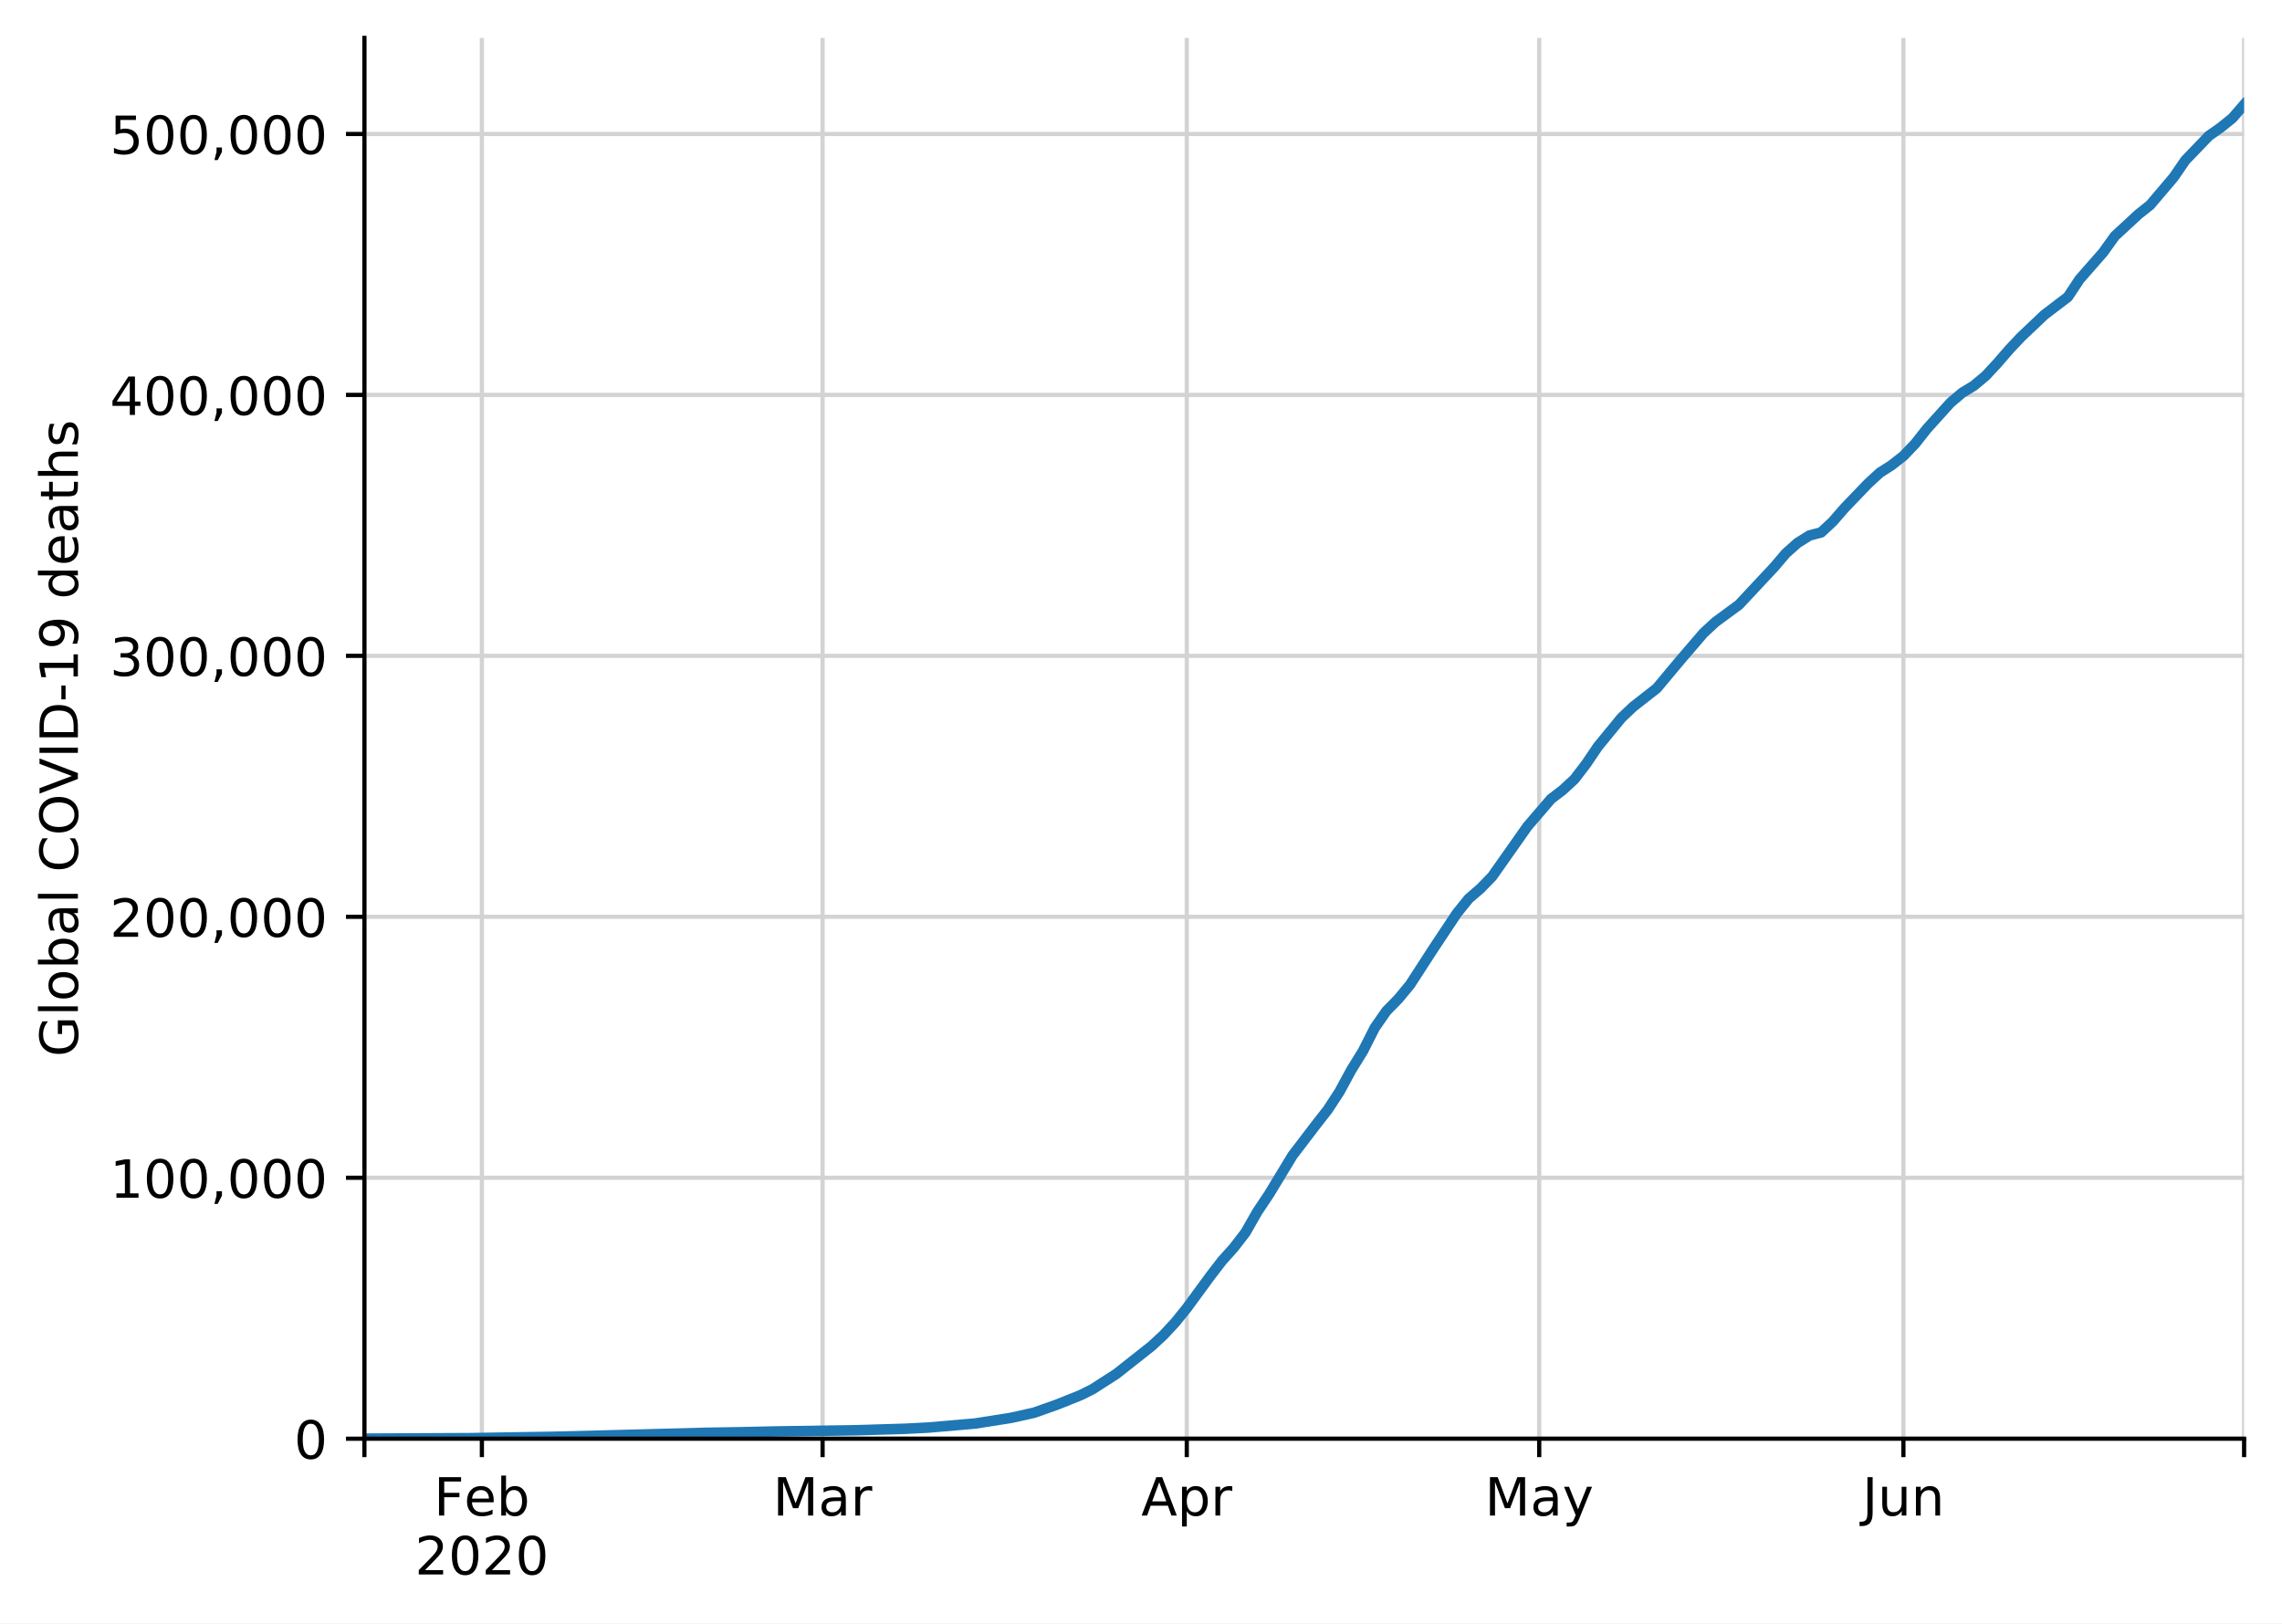
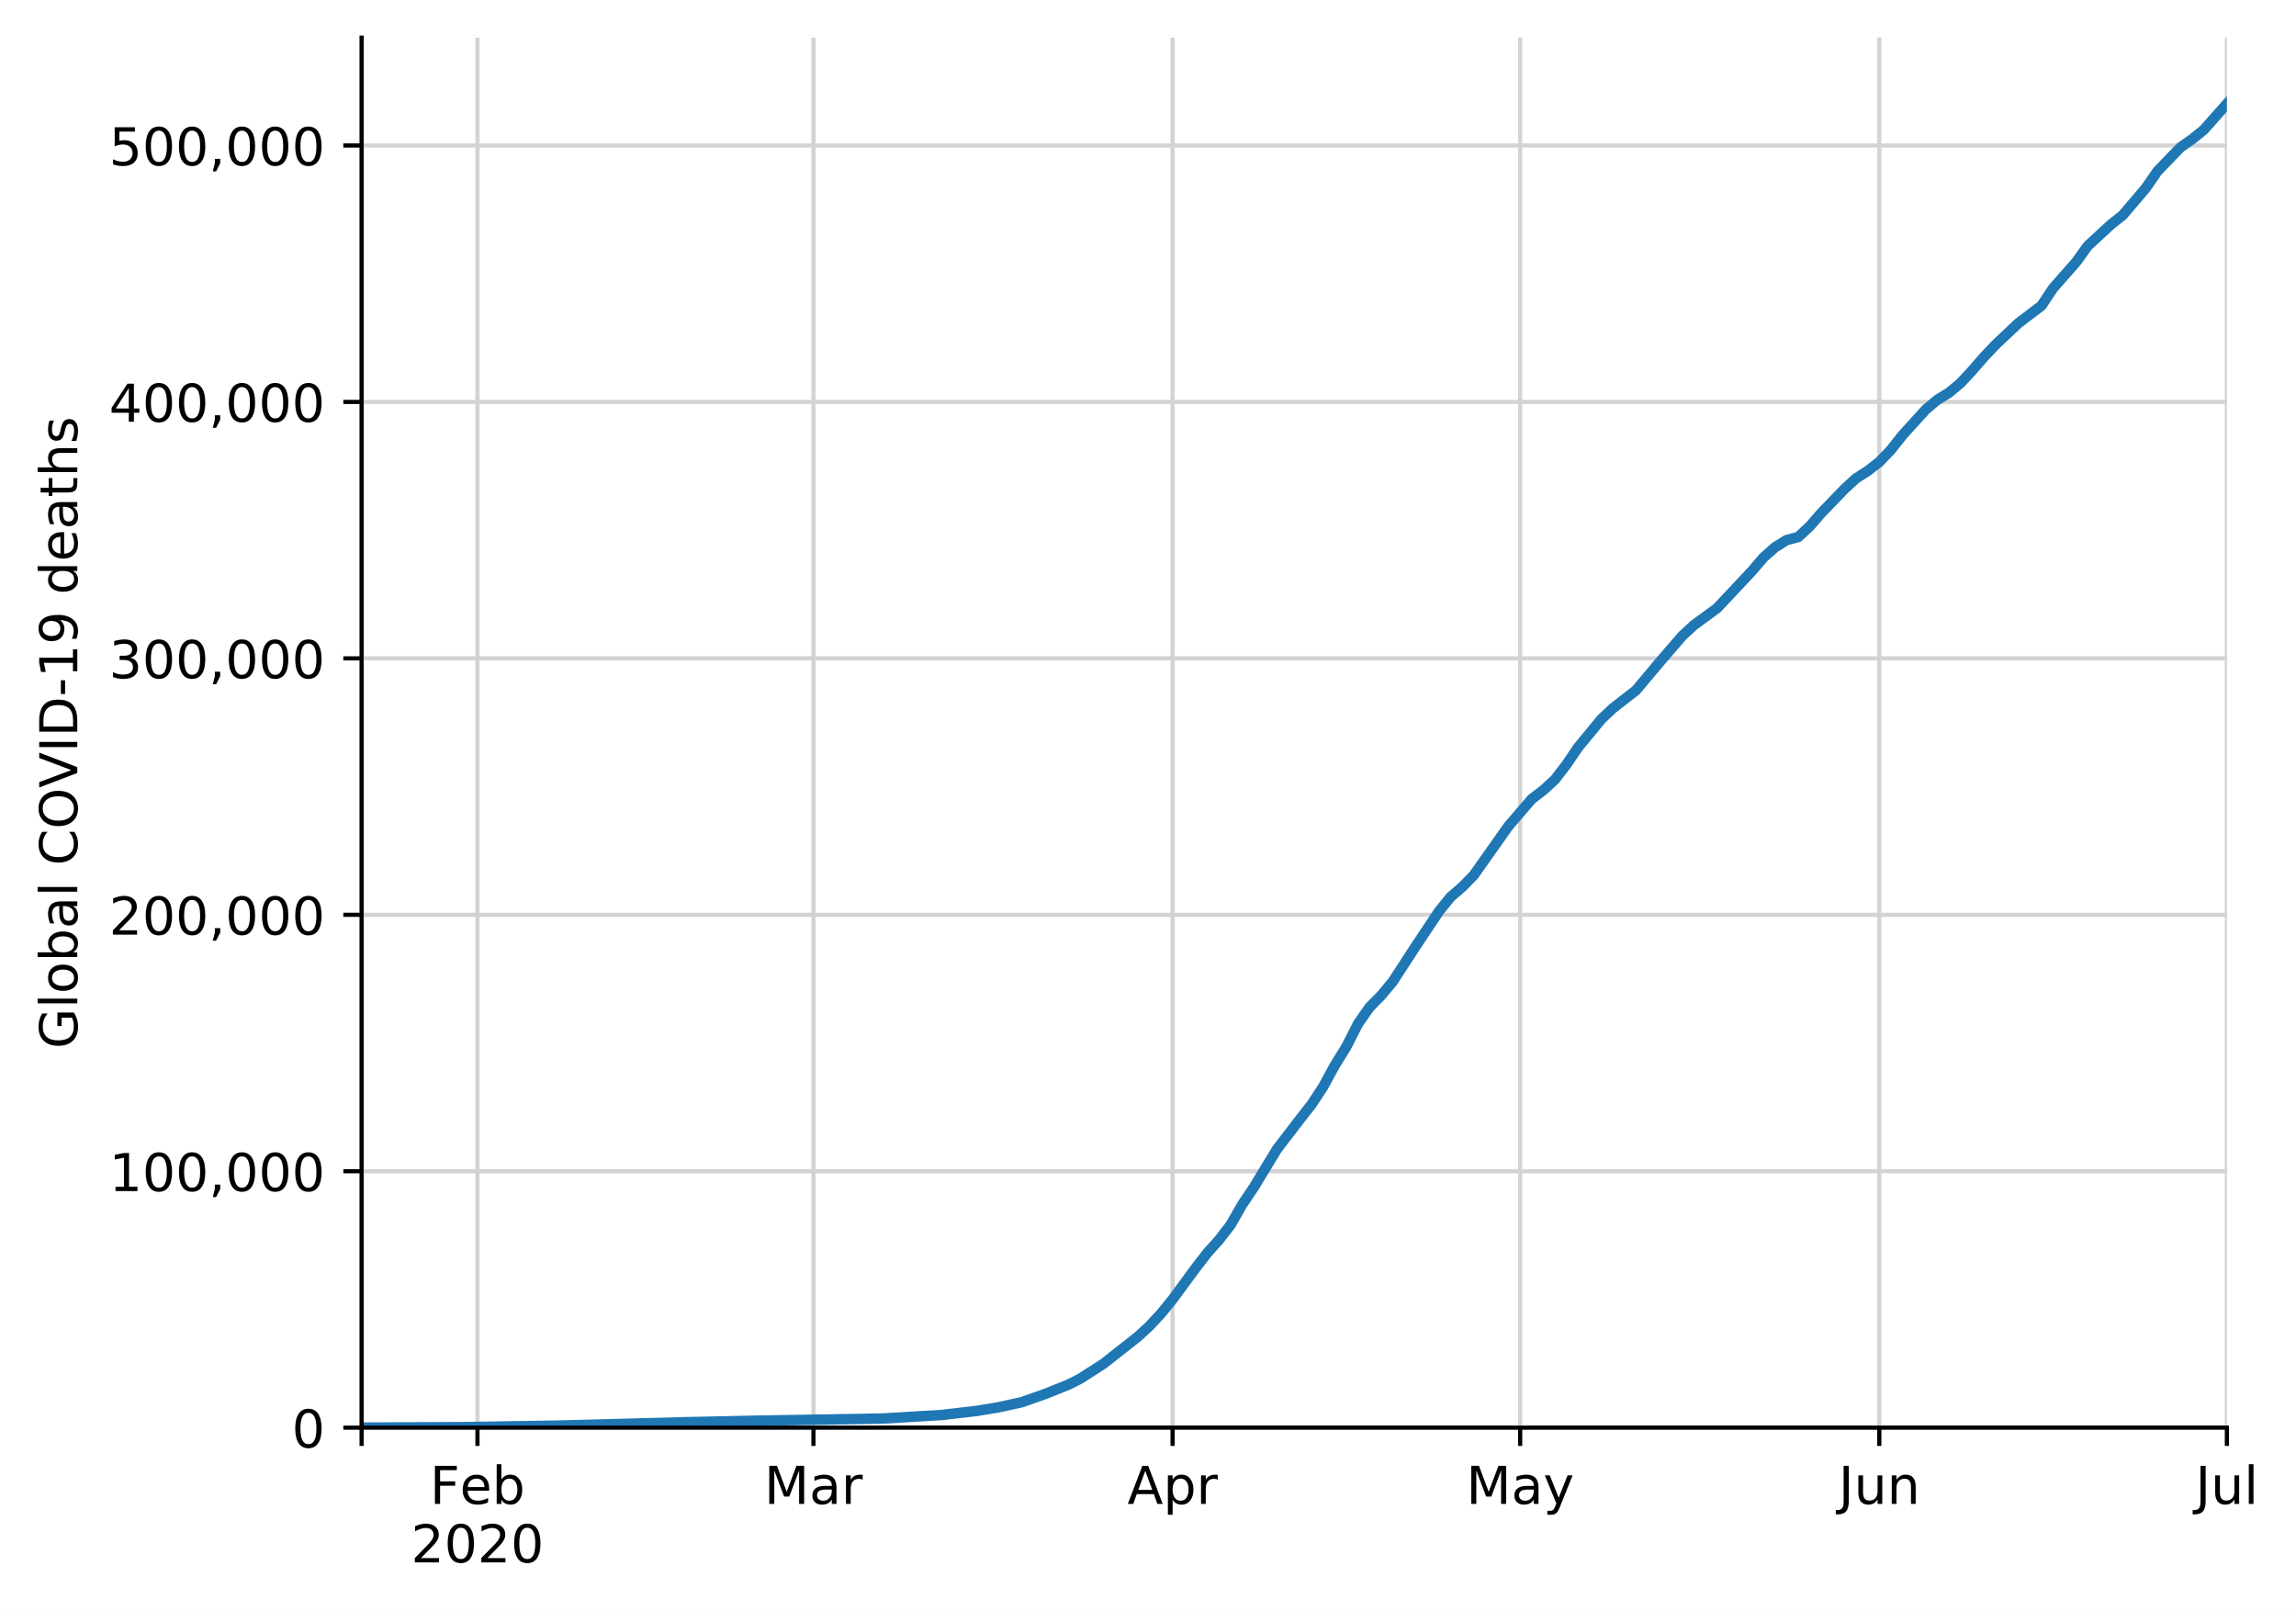
- <svg xmlns="http://www.w3.org/2000/svg" xmlns:xlink="http://www.w3.org/1999/xlink" height="308.388pt" version="1.1" viewBox="0 0 433.551 308.388" width="433.551pt">
+ <svg xmlns="http://www.w3.org/2000/svg" xmlns:xlink="http://www.w3.org/1999/xlink" height="308.388pt" version="1.1" viewBox="0 0 439.584 308.388" width="439.584pt">
  <defs>
    <style type="text/css">
*{stroke-linecap:butt;stroke-linejoin:round;}
  </style>
  </defs>
  <g id="figure_1">
    <g id="patch_1">
-       <path d="M 0 308.388  L 433.551 308.388  L 433.551 0  L 0 0  z " style="fill:#ffffff;" />
+       <path d="M 0 308.388  L 439.584 308.388  L 439.584 0  L 0 0  z " style="fill:#ffffff;" />
    </g>
    <g id="axes_1">
      <g id="patch_2">
        <path d="M 69.231 273.312  L 426.351 273.312  L 426.351 7.2  L 69.231 7.2  z " style="fill:#ffffff;" />
      </g>
      <g id="matplotlib.axis_1">
        <g id="xtick_1">
          <g id="line2d_1">
-             <path clip-path="url(#pb9edc6ac52)" d="M 69.231 273.312  L 69.231 7.2  " style="fill:none;stroke:#d3d3d3;stroke-linecap:square;stroke-width:0.8;" />
+             <path clip-path="url(#pe2cfcdf216)" d="M 69.231 273.312  L 69.231 7.2  " style="fill:none;stroke:#d3d3d3;stroke-linecap:square;stroke-width:0.8;" />
          </g>
          <g id="line2d_2">
            <defs>
-               <path d="M 0 0  L 0 3.5  " id="md88c4cd7ff" style="stroke:#000000;stroke-width:0.8;" />
-             </defs>
-             <g>
-               <use style="stroke:#000000;stroke-width:0.8;" x="69.231" xlink:href="#md88c4cd7ff" y="273.312" />
+               <path d="M 0 0  L 0 3.5  " id="mf164cced2e" style="stroke:#000000;stroke-width:0.8;" />
+             </defs>
+             <g>
+               <use style="stroke:#000000;stroke-width:0.8;" x="69.231" xlink:href="#mf164cced2e" y="273.312" />
            </g>
          </g>
        </g>
        <g id="xtick_2">
          <g id="line2d_3">
-             <path clip-path="url(#pb9edc6ac52)" d="M 91.551 273.312  L 91.551 7.2  " style="fill:none;stroke:#d3d3d3;stroke-linecap:square;stroke-width:0.8;" />
+             <path clip-path="url(#pe2cfcdf216)" d="M 91.413 273.312  L 91.413 7.2  " style="fill:none;stroke:#d3d3d3;stroke-linecap:square;stroke-width:0.8;" />
          </g>
          <g id="line2d_4">
            <g>
-               <use style="stroke:#000000;stroke-width:0.8;" x="91.551" xlink:href="#md88c4cd7ff" y="273.312" />
+               <use style="stroke:#000000;stroke-width:0.8;" x="91.413" xlink:href="#mf164cced2e" y="273.312" />
            </g>
          </g>
          <g id="text_1">
            <defs>
              <path d="M 9.812 72.906  L 51.703 72.906  L 51.703 64.594  L 19.672 64.594  L 19.672 43.109  L 48.578 43.109  L 48.578 34.812  L 19.672 34.812  L 19.672 0  L 9.812 0  z " id="DejaVuSans-70" />
              <path d="M 56.203 29.594  L 56.203 25.203  L 14.891 25.203  Q 15.484 15.922 20.484 11.062  Q 25.484 6.203 34.422 6.203  Q 39.594 6.203 44.453 7.469  Q 49.312 8.734 54.109 11.281  L 54.109 2.781  Q 49.266 0.734 44.188 -0.344  Q 39.109 -1.422 33.891 -1.422  Q 20.797 -1.422 13.156 6.188  Q 5.516 13.812 5.516 26.812  Q 5.516 40.234 12.766 48.109  Q 20.016 56 32.328 56  Q 43.359 56 49.781 48.891  Q 56.203 41.797 56.203 29.594  z M 47.219 32.234  Q 47.125 39.594 43.094 43.984  Q 39.062 48.391 32.422 48.391  Q 24.906 48.391 20.391 44.141  Q 15.875 39.891 15.188 32.172  z " id="DejaVuSans-101" />
              <path d="M 48.688 27.297  Q 48.688 37.203 44.609 42.844  Q 40.531 48.484 33.406 48.484  Q 26.266 48.484 22.188 42.844  Q 18.109 37.203 18.109 27.297  Q 18.109 17.391 22.188 11.75  Q 26.266 6.109 33.406 6.109  Q 40.531 6.109 44.609 11.75  Q 48.688 17.391 48.688 27.297  z M 18.109 46.391  Q 20.953 51.266 25.266 53.625  Q 29.594 56 35.594 56  Q 45.562 56 51.781 48.094  Q 58.016 40.188 58.016 27.297  Q 58.016 14.406 51.781 6.484  Q 45.562 -1.422 35.594 -1.422  Q 29.594 -1.422 25.266 0.953  Q 20.953 3.328 18.109 8.203  L 18.109 0  L 9.078 0  L 9.078 75.984  L 18.109 75.984  z " id="DejaVuSans-98" />
            </defs>
-             <g transform="translate(82.42859 287.9104)scale(0.1 -0.1)">
+             <g transform="translate(82.28996 287.9104)scale(0.1 -0.1)">
              <use xlink:href="#DejaVuSans-70" />
              <use x="57.441" xlink:href="#DejaVuSans-101" />
              <use x="118.965" xlink:href="#DejaVuSans-98" />
            </g>
            <defs>
              <path d="M 19.188 8.297  L 53.609 8.297  L 53.609 0  L 7.328 0  L 7.328 8.297  Q 12.938 14.109 22.625 23.891  Q 32.328 33.688 34.812 36.531  Q 39.547 41.844 41.422 45.531  Q 43.312 49.219 43.312 52.781  Q 43.312 58.594 39.234 62.25  Q 35.156 65.922 28.609 65.922  Q 23.969 65.922 18.812 64.312  Q 13.672 62.703 7.812 59.422  L 7.812 69.391  Q 13.766 71.781 18.938 73  Q 24.125 74.219 28.422 74.219  Q 39.75 74.219 46.484 68.547  Q 53.219 62.891 53.219 53.422  Q 53.219 48.922 51.531 44.891  Q 49.859 40.875 45.406 35.406  Q 44.188 33.984 37.641 27.219  Q 31.109 20.453 19.188 8.297  z " id="DejaVuSans-50" />
              <path d="M 31.781 66.406  Q 24.172 66.406 20.328 58.906  Q 16.5 51.422 16.5 36.375  Q 16.5 21.391 20.328 13.891  Q 24.172 6.391 31.781 6.391  Q 39.453 6.391 43.281 13.891  Q 47.125 21.391 47.125 36.375  Q 47.125 51.422 43.281 58.906  Q 39.453 66.406 31.781 66.406  z M 31.781 74.219  Q 44.047 74.219 50.516 64.516  Q 56.984 54.828 56.984 36.375  Q 56.984 17.969 50.516 8.266  Q 44.047 -1.422 31.781 -1.422  Q 19.531 -1.422 13.062 8.266  Q 6.594 17.969 6.594 36.375  Q 6.594 54.828 13.062 64.516  Q 19.531 74.219 31.781 74.219  z " id="DejaVuSans-48" />
            </defs>
-             <g transform="translate(78.82625 299.1082)scale(0.1 -0.1)">
+             <g transform="translate(78.68762 299.1082)scale(0.1 -0.1)">
              <use xlink:href="#DejaVuSans-50" />
              <use x="63.623" xlink:href="#DejaVuSans-48" />
              <use x="127.246" xlink:href="#DejaVuSans-50" />
              <use x="190.869" xlink:href="#DejaVuSans-48" />
            </g>
          </g>
        </g>
        <g id="xtick_3">
          <g id="line2d_5">
-             <path clip-path="url(#pb9edc6ac52)" d="M 156.279 273.312  L 156.279 7.2  " style="fill:none;stroke:#d3d3d3;stroke-linecap:square;stroke-width:0.8;" />
+             <path clip-path="url(#pe2cfcdf216)" d="M 155.739 273.312  L 155.739 7.2  " style="fill:none;stroke:#d3d3d3;stroke-linecap:square;stroke-width:0.8;" />
          </g>
          <g id="line2d_6">
            <g>
-               <use style="stroke:#000000;stroke-width:0.8;" x="156.279" xlink:href="#md88c4cd7ff" y="273.312" />
+               <use style="stroke:#000000;stroke-width:0.8;" x="155.739" xlink:href="#mf164cced2e" y="273.312" />
            </g>
          </g>
          <g id="text_2">
            <defs>
              <path d="M 9.812 72.906  L 24.516 72.906  L 43.109 23.297  L 61.812 72.906  L 76.516 72.906  L 76.516 0  L 66.891 0  L 66.891 64.016  L 48.094 14.016  L 38.188 14.016  L 19.391 64.016  L 19.391 0  L 9.812 0  z " id="DejaVuSans-77" />
              <path d="M 34.281 27.484  Q 23.391 27.484 19.188 25  Q 14.984 22.516 14.984 16.5  Q 14.984 11.719 18.141 8.906  Q 21.297 6.109 26.703 6.109  Q 34.188 6.109 38.703 11.406  Q 43.219 16.703 43.219 25.484  L 43.219 27.484  z M 52.203 31.203  L 52.203 0  L 43.219 0  L 43.219 8.297  Q 40.141 3.328 35.547 0.953  Q 30.953 -1.422 24.312 -1.422  Q 15.922 -1.422 10.953 3.297  Q 6 8.016 6 15.922  Q 6 25.141 12.172 29.828  Q 18.359 34.516 30.609 34.516  L 43.219 34.516  L 43.219 35.406  Q 43.219 41.609 39.141 45  Q 35.062 48.391 27.688 48.391  Q 23 48.391 18.547 47.266  Q 14.109 46.141 10.016 43.891  L 10.016 52.203  Q 14.938 54.109 19.578 55.047  Q 24.219 56 28.609 56  Q 40.484 56 46.344 49.844  Q 52.203 43.703 52.203 31.203  z " id="DejaVuSans-97" />
              <path d="M 41.109 46.297  Q 39.594 47.172 37.812 47.578  Q 36.031 48 33.891 48  Q 26.266 48 22.188 43.047  Q 18.109 38.094 18.109 28.812  L 18.109 0  L 9.078 0  L 9.078 54.688  L 18.109 54.688  L 18.109 46.188  Q 20.953 51.172 25.484 53.578  Q 30.031 56 36.531 56  Q 37.453 56 38.578 55.875  Q 39.703 55.766 41.062 55.516  z " id="DejaVuSans-114" />
            </defs>
-             <g transform="translate(146.8457 287.9104)scale(0.1 -0.1)">
+             <g transform="translate(146.305 287.9104)scale(0.1 -0.1)">
              <use xlink:href="#DejaVuSans-77" />
              <use x="86.279" xlink:href="#DejaVuSans-97" />
              <use x="147.559" xlink:href="#DejaVuSans-114" />
            </g>
          </g>
        </g>
        <g id="xtick_4">
          <g id="line2d_7">
-             <path clip-path="url(#pb9edc6ac52)" d="M 225.471 273.312  L 225.471 7.2  " style="fill:none;stroke:#d3d3d3;stroke-linecap:square;stroke-width:0.8;" />
+             <path clip-path="url(#pe2cfcdf216)" d="M 224.501 273.312  L 224.501 7.2  " style="fill:none;stroke:#d3d3d3;stroke-linecap:square;stroke-width:0.8;" />
          </g>
          <g id="line2d_8">
            <g>
-               <use style="stroke:#000000;stroke-width:0.8;" x="225.471" xlink:href="#md88c4cd7ff" y="273.312" />
+               <use style="stroke:#000000;stroke-width:0.8;" x="224.501" xlink:href="#mf164cced2e" y="273.312" />
            </g>
          </g>
          <g id="text_3">
            <defs>
              <path d="M 34.188 63.188  L 20.797 26.906  L 47.609 26.906  z M 28.609 72.906  L 39.797 72.906  L 67.578 0  L 57.328 0  L 50.688 18.703  L 17.828 18.703  L 11.188 0  L 0.781 0  z " id="DejaVuSans-65" />
              <path d="M 18.109 8.203  L 18.109 -20.797  L 9.078 -20.797  L 9.078 54.688  L 18.109 54.688  L 18.109 46.391  Q 20.953 51.266 25.266 53.625  Q 29.594 56 35.594 56  Q 45.562 56 51.781 48.094  Q 58.016 40.188 58.016 27.297  Q 58.016 14.406 51.781 6.484  Q 45.562 -1.422 35.594 -1.422  Q 29.594 -1.422 25.266 0.953  Q 20.953 3.328 18.109 8.203  z M 48.688 27.297  Q 48.688 37.203 44.609 42.844  Q 40.531 48.484 33.406 48.484  Q 26.266 48.484 22.188 42.844  Q 18.109 37.203 18.109 27.297  Q 18.109 17.391 22.188 11.75  Q 26.266 6.109 33.406 6.109  Q 40.531 6.109 44.609 11.75  Q 48.688 17.391 48.688 27.297  z " id="DejaVuSans-112" />
            </defs>
-             <g transform="translate(216.8212 287.9104)scale(0.1 -0.1)">
+             <g transform="translate(215.8508 287.9104)scale(0.1 -0.1)">
              <use xlink:href="#DejaVuSans-65" />
              <use x="68.408" xlink:href="#DejaVuSans-112" />
              <use x="131.885" xlink:href="#DejaVuSans-114" />
            </g>
          </g>
        </g>
        <g id="xtick_5">
          <g id="line2d_9">
-             <path clip-path="url(#pb9edc6ac52)" d="M 292.431 273.312  L 292.431 7.2  " style="fill:none;stroke:#d3d3d3;stroke-linecap:square;stroke-width:0.8;" />
+             <path clip-path="url(#pe2cfcdf216)" d="M 291.045 273.312  L 291.045 7.2  " style="fill:none;stroke:#d3d3d3;stroke-linecap:square;stroke-width:0.8;" />
          </g>
          <g id="line2d_10">
            <g>
-               <use style="stroke:#000000;stroke-width:0.8;" x="292.431" xlink:href="#md88c4cd7ff" y="273.312" />
+               <use style="stroke:#000000;stroke-width:0.8;" x="291.045" xlink:href="#mf164cced2e" y="273.312" />
            </g>
          </g>
          <g id="text_4">
            <defs>
              <path d="M 32.172 -5.078  Q 28.375 -14.844 24.75 -17.812  Q 21.141 -20.797 15.094 -20.797  L 7.906 -20.797  L 7.906 -13.281  L 13.188 -13.281  Q 16.891 -13.281 18.938 -11.516  Q 21 -9.766 23.484 -3.219  L 25.094 0.875  L 2.984 54.688  L 12.5 54.688  L 29.594 11.922  L 46.688 54.688  L 56.203 54.688  z " id="DejaVuSans-121" />
            </defs>
-             <g transform="translate(282.0938 287.9104)scale(0.1 -0.1)">
+             <g transform="translate(280.7074 287.9104)scale(0.1 -0.1)">
              <use xlink:href="#DejaVuSans-77" />
              <use x="86.279" xlink:href="#DejaVuSans-97" />
              <use x="147.559" xlink:href="#DejaVuSans-121" />
            </g>
          </g>
        </g>
        <g id="xtick_6">
          <g id="line2d_11">
-             <path clip-path="url(#pb9edc6ac52)" d="M 361.623 273.312  L 361.623 7.2  " style="fill:none;stroke:#d3d3d3;stroke-linecap:square;stroke-width:0.8;" />
+             <path clip-path="url(#pe2cfcdf216)" d="M 359.807 273.312  L 359.807 7.2  " style="fill:none;stroke:#d3d3d3;stroke-linecap:square;stroke-width:0.8;" />
          </g>
          <g id="line2d_12">
            <g>
-               <use style="stroke:#000000;stroke-width:0.8;" x="361.623" xlink:href="#md88c4cd7ff" y="273.312" />
+               <use style="stroke:#000000;stroke-width:0.8;" x="359.807" xlink:href="#mf164cced2e" y="273.312" />
            </g>
          </g>
          <g id="text_5">
            <defs>
              <path d="M 9.812 72.906  L 19.672 72.906  L 19.672 5.078  Q 19.672 -8.109 14.672 -14.062  Q 9.672 -20.016 -1.422 -20.016  L -5.172 -20.016  L -5.172 -11.719  L -2.094 -11.719  Q 4.438 -11.719 7.125 -8.047  Q 9.812 -4.391 9.812 5.078  z " id="DejaVuSans-74" />
              <path d="M 8.5 21.578  L 8.5 54.688  L 17.484 54.688  L 17.484 21.922  Q 17.484 14.156 20.5 10.266  Q 23.531 6.391 29.594 6.391  Q 36.859 6.391 41.078 11.031  Q 45.312 15.672 45.312 23.688  L 45.312 54.688  L 54.297 54.688  L 54.297 0  L 45.312 0  L 45.312 8.406  Q 42.047 3.422 37.719 1  Q 33.406 -1.422 27.688 -1.422  Q 18.266 -1.422 13.375 4.438  Q 8.5 10.297 8.5 21.578  z M 31.109 56  z " id="DejaVuSans-117" />
              <path d="M 54.891 33.016  L 54.891 0  L 45.906 0  L 45.906 32.719  Q 45.906 40.484 42.875 44.328  Q 39.844 48.188 33.797 48.188  Q 26.516 48.188 22.312 43.547  Q 18.109 38.922 18.109 30.906  L 18.109 0  L 9.078 0  L 9.078 54.688  L 18.109 54.688  L 18.109 46.188  Q 21.344 51.125 25.703 53.562  Q 30.078 56 35.797 56  Q 45.219 56 50.047 50.172  Q 54.891 44.344 54.891 33.016  z " id="DejaVuSans-110" />
            </defs>
-             <g transform="translate(353.8107 287.9104)scale(0.1 -0.1)">
+             <g transform="translate(351.9947 287.9104)scale(0.1 -0.1)">
              <use xlink:href="#DejaVuSans-74" />
              <use x="29.492" xlink:href="#DejaVuSans-117" />
              <use x="92.871" xlink:href="#DejaVuSans-110" />
            </g>
          </g>
        </g>
        <g id="xtick_7">
          <g id="line2d_13">
-             <path clip-path="url(#pb9edc6ac52)" d="M 426.351 273.312  L 426.351 7.2  " style="fill:none;stroke:#d3d3d3;stroke-linecap:square;stroke-width:0.8;" />
+             <path clip-path="url(#pe2cfcdf216)" d="M 426.351 273.312  L 426.351 7.2  " style="fill:none;stroke:#d3d3d3;stroke-linecap:square;stroke-width:0.8;" />
          </g>
          <g id="line2d_14">
            <g>
-               <use style="stroke:#000000;stroke-width:0.8;" x="426.351" xlink:href="#md88c4cd7ff" y="273.312" />
+               <use style="stroke:#000000;stroke-width:0.8;" x="426.351" xlink:href="#mf164cced2e" y="273.312" />
+             </g>
+           </g>
+           <g id="text_6">
+             <defs>
+               <path d="M 9.422 75.984  L 18.406 75.984  L 18.406 0  L 9.422 0  z " id="DejaVuSans-108" />
+             </defs>
+             <g transform="translate(420.3184 287.9104)scale(0.1 -0.1)">
+               <use xlink:href="#DejaVuSans-74" />
+               <use x="29.492" xlink:href="#DejaVuSans-117" />
+               <use x="92.871" xlink:href="#DejaVuSans-108" />
            </g>
          </g>
        </g>
      </g>
      <g id="matplotlib.axis_2">
        <g id="ytick_1">
          <g id="line2d_15">
-             <path clip-path="url(#pb9edc6ac52)" d="M 69.231 273.312  L 426.351 273.312  " style="fill:none;stroke:#d3d3d3;stroke-linecap:square;stroke-width:0.8;" />
+             <path clip-path="url(#pe2cfcdf216)" d="M 69.231 273.312  L 426.351 273.312  " style="fill:none;stroke:#d3d3d3;stroke-linecap:square;stroke-width:0.8;" />
          </g>
          <g id="line2d_16">
            <defs>
-               <path d="M 0 0  L -3.5 0  " id="m19f5d55b07" style="stroke:#000000;stroke-width:0.8;" />
-             </defs>
-             <g>
-               <use style="stroke:#000000;stroke-width:0.8;" x="69.231" xlink:href="#m19f5d55b07" y="273.312" />
-             </g>
-           </g>
-           <g id="text_6">
+               <path d="M 0 0  L -3.5 0  " id="m06d10b2b5e" style="stroke:#000000;stroke-width:0.8;" />
+             </defs>
+             <g>
+               <use style="stroke:#000000;stroke-width:0.8;" x="69.231" xlink:href="#m06d10b2b5e" y="273.312" />
+             </g>
+           </g>
+           <g id="text_7">
            <g transform="translate(55.86875 277.1112)scale(0.1 -0.1)">
              <use xlink:href="#DejaVuSans-48" />
            </g>
          </g>
        </g>
        <g id="ytick_2">
          <g id="line2d_17">
-             <path clip-path="url(#pb9edc6ac52)" d="M 69.231 223.74  L 426.351 223.74  " style="fill:none;stroke:#d3d3d3;stroke-linecap:square;stroke-width:0.8;" />
+             <path clip-path="url(#pe2cfcdf216)" d="M 69.231 224.22  L 426.351 224.22  " style="fill:none;stroke:#d3d3d3;stroke-linecap:square;stroke-width:0.8;" />
          </g>
          <g id="line2d_18">
            <g>
-               <use style="stroke:#000000;stroke-width:0.8;" x="69.231" xlink:href="#m19f5d55b07" y="223.74" />
-             </g>
-           </g>
-           <g id="text_7">
+               <use style="stroke:#000000;stroke-width:0.8;" x="69.231" xlink:href="#m06d10b2b5e" y="224.22" />
+             </g>
+           </g>
+           <g id="text_8">
            <defs>
              <path d="M 12.406 8.297  L 28.516 8.297  L 28.516 63.922  L 10.984 60.406  L 10.984 69.391  L 28.422 72.906  L 38.281 72.906  L 38.281 8.297  L 54.391 8.297  L 54.391 0  L 12.406 0  z " id="DejaVuSans-49" />
              <path d="M 11.719 12.406  L 22.016 12.406  L 22.016 4  L 14.016 -11.625  L 7.719 -11.625  L 11.719 4  z " id="DejaVuSans-44" />
            </defs>
-             <g transform="translate(20.87813 227.5388)scale(0.1 -0.1)">
+             <g transform="translate(20.87813 228.0189)scale(0.1 -0.1)">
              <use xlink:href="#DejaVuSans-49" />
              <use x="63.623" xlink:href="#DejaVuSans-48" />
              <use x="127.246" xlink:href="#DejaVuSans-48" />
              <use x="190.869" xlink:href="#DejaVuSans-44" />
              <use x="222.656" xlink:href="#DejaVuSans-48" />
              <use x="286.279" xlink:href="#DejaVuSans-48" />
              <use x="349.902" xlink:href="#DejaVuSans-48" />
            </g>
          </g>
        </g>
        <g id="ytick_3">
          <g id="line2d_19">
-             <path clip-path="url(#pb9edc6ac52)" d="M 69.231 174.167  L 426.351 174.167  " style="fill:none;stroke:#d3d3d3;stroke-linecap:square;stroke-width:0.8;" />
+             <path clip-path="url(#pe2cfcdf216)" d="M 69.231 175.127  L 426.351 175.127  " style="fill:none;stroke:#d3d3d3;stroke-linecap:square;stroke-width:0.8;" />
          </g>
          <g id="line2d_20">
            <g>
-               <use style="stroke:#000000;stroke-width:0.8;" x="69.231" xlink:href="#m19f5d55b07" y="174.167" />
-             </g>
-           </g>
-           <g id="text_8">
-             <g transform="translate(20.87813 177.9664)scale(0.1 -0.1)">
+               <use style="stroke:#000000;stroke-width:0.8;" x="69.231" xlink:href="#m06d10b2b5e" y="175.127" />
+             </g>
+           </g>
+           <g id="text_9">
+             <g transform="translate(20.87813 178.9266)scale(0.1 -0.1)">
              <use xlink:href="#DejaVuSans-50" />
              <use x="63.623" xlink:href="#DejaVuSans-48" />
              <use x="127.246" xlink:href="#DejaVuSans-48" />
              <use x="190.869" xlink:href="#DejaVuSans-44" />
              <use x="222.656" xlink:href="#DejaVuSans-48" />
              <use x="286.279" xlink:href="#DejaVuSans-48" />
              <use x="349.902" xlink:href="#DejaVuSans-48" />
            </g>
          </g>
        </g>
        <g id="ytick_4">
          <g id="line2d_21">
-             <path clip-path="url(#pb9edc6ac52)" d="M 69.231 124.595  L 426.351 124.595  " style="fill:none;stroke:#d3d3d3;stroke-linecap:square;stroke-width:0.8;" />
+             <path clip-path="url(#pe2cfcdf216)" d="M 69.231 126.035  L 426.351 126.035  " style="fill:none;stroke:#d3d3d3;stroke-linecap:square;stroke-width:0.8;" />
          </g>
          <g id="line2d_22">
            <g>
-               <use style="stroke:#000000;stroke-width:0.8;" x="69.231" xlink:href="#m19f5d55b07" y="124.595" />
-             </g>
-           </g>
-           <g id="text_9">
+               <use style="stroke:#000000;stroke-width:0.8;" x="69.231" xlink:href="#m06d10b2b5e" y="126.035" />
+             </g>
+           </g>
+           <g id="text_10">
            <defs>
              <path d="M 40.578 39.312  Q 47.656 37.797 51.625 33  Q 55.609 28.219 55.609 21.188  Q 55.609 10.406 48.188 4.484  Q 40.766 -1.422 27.094 -1.422  Q 22.516 -1.422 17.656 -0.516  Q 12.797 0.391 7.625 2.203  L 7.625 11.719  Q 11.719 9.328 16.594 8.109  Q 21.484 6.891 26.812 6.891  Q 36.078 6.891 40.938 10.547  Q 45.797 14.203 45.797 21.188  Q 45.797 27.641 41.281 31.266  Q 36.766 34.906 28.719 34.906  L 20.219 34.906  L 20.219 43.016  L 29.109 43.016  Q 36.375 43.016 40.234 45.922  Q 44.094 48.828 44.094 54.297  Q 44.094 59.906 40.109 62.906  Q 36.141 65.922 28.719 65.922  Q 24.656 65.922 20.016 65.031  Q 15.375 64.156 9.812 62.312  L 9.812 71.094  Q 15.438 72.656 20.344 73.438  Q 25.25 74.219 29.594 74.219  Q 40.828 74.219 47.359 69.109  Q 53.906 64.016 53.906 55.328  Q 53.906 49.266 50.438 45.094  Q 46.969 40.922 40.578 39.312  z " id="DejaVuSans-51" />
            </defs>
-             <g transform="translate(20.87813 128.394)scale(0.1 -0.1)">
+             <g transform="translate(20.87813 129.8344)scale(0.1 -0.1)">
              <use xlink:href="#DejaVuSans-51" />
              <use x="63.623" xlink:href="#DejaVuSans-48" />
              <use x="127.246" xlink:href="#DejaVuSans-48" />
              <use x="190.869" xlink:href="#DejaVuSans-44" />
              <use x="222.656" xlink:href="#DejaVuSans-48" />
              <use x="286.279" xlink:href="#DejaVuSans-48" />
              <use x="349.902" xlink:href="#DejaVuSans-48" />
            </g>
          </g>
        </g>
        <g id="ytick_5">
          <g id="line2d_23">
-             <path clip-path="url(#pb9edc6ac52)" d="M 69.231 75.022  L 426.351 75.022  " style="fill:none;stroke:#d3d3d3;stroke-linecap:square;stroke-width:0.8;" />
+             <path clip-path="url(#pe2cfcdf216)" d="M 69.231 76.943  L 426.351 76.943  " style="fill:none;stroke:#d3d3d3;stroke-linecap:square;stroke-width:0.8;" />
          </g>
          <g id="line2d_24">
            <g>
-               <use style="stroke:#000000;stroke-width:0.8;" x="69.231" xlink:href="#m19f5d55b07" y="75.022" />
-             </g>
-           </g>
-           <g id="text_10">
+               <use style="stroke:#000000;stroke-width:0.8;" x="69.231" xlink:href="#m06d10b2b5e" y="76.943" />
+             </g>
+           </g>
+           <g id="text_11">
            <defs>
              <path d="M 37.797 64.312  L 12.891 25.391  L 37.797 25.391  z M 35.203 72.906  L 47.609 72.906  L 47.609 25.391  L 58.016 25.391  L 58.016 17.188  L 47.609 17.188  L 47.609 0  L 37.797 0  L 37.797 17.188  L 4.891 17.188  L 4.891 26.703  z " id="DejaVuSans-52" />
            </defs>
-             <g transform="translate(20.87813 78.8216)scale(0.1 -0.1)">
+             <g transform="translate(20.87813 80.74208)scale(0.1 -0.1)">
              <use xlink:href="#DejaVuSans-52" />
              <use x="63.623" xlink:href="#DejaVuSans-48" />
              <use x="127.246" xlink:href="#DejaVuSans-48" />
              <use x="190.869" xlink:href="#DejaVuSans-44" />
              <use x="222.656" xlink:href="#DejaVuSans-48" />
              <use x="286.279" xlink:href="#DejaVuSans-48" />
              <use x="349.902" xlink:href="#DejaVuSans-48" />
            </g>
          </g>
        </g>
        <g id="ytick_6">
          <g id="line2d_25">
-             <path clip-path="url(#pb9edc6ac52)" d="M 69.231 25.45  L 426.351 25.45  " style="fill:none;stroke:#d3d3d3;stroke-linecap:square;stroke-width:0.8;" />
+             <path clip-path="url(#pe2cfcdf216)" d="M 69.231 27.851  L 426.351 27.851  " style="fill:none;stroke:#d3d3d3;stroke-linecap:square;stroke-width:0.8;" />
          </g>
          <g id="line2d_26">
            <g>
-               <use style="stroke:#000000;stroke-width:0.8;" x="69.231" xlink:href="#m19f5d55b07" y="25.45" />
-             </g>
-           </g>
-           <g id="text_11">
+               <use style="stroke:#000000;stroke-width:0.8;" x="69.231" xlink:href="#m06d10b2b5e" y="27.851" />
+             </g>
+           </g>
+           <g id="text_12">
            <defs>
              <path d="M 10.797 72.906  L 49.516 72.906  L 49.516 64.594  L 19.828 64.594  L 19.828 46.734  Q 21.969 47.469 24.109 47.828  Q 26.266 48.188 28.422 48.188  Q 40.625 48.188 47.75 41.5  Q 54.891 34.812 54.891 23.391  Q 54.891 11.625 47.562 5.094  Q 40.234 -1.422 26.906 -1.422  Q 22.312 -1.422 17.547 -0.641  Q 12.797 0.141 7.719 1.703  L 7.719 11.625  Q 12.109 9.234 16.797 8.062  Q 21.484 6.891 26.703 6.891  Q 35.156 6.891 40.078 11.328  Q 45.016 15.766 45.016 23.391  Q 45.016 31 40.078 35.438  Q 35.156 39.891 26.703 39.891  Q 22.75 39.891 18.812 39.016  Q 14.891 38.141 10.797 36.281  z " id="DejaVuSans-53" />
            </defs>
-             <g transform="translate(20.87813 29.2492)scale(0.1 -0.1)">
+             <g transform="translate(20.87813 31.64979)scale(0.1 -0.1)">
              <use xlink:href="#DejaVuSans-53" />
              <use x="63.623" xlink:href="#DejaVuSans-48" />
              <use x="127.246" xlink:href="#DejaVuSans-48" />
              <use x="190.869" xlink:href="#DejaVuSans-44" />
              <use x="222.656" xlink:href="#DejaVuSans-48" />
              <use x="286.279" xlink:href="#DejaVuSans-48" />
              <use x="349.902" xlink:href="#DejaVuSans-48" />
            </g>
          </g>
        </g>
-         <g id="text_12">
+         <g id="text_13">
          <defs>
            <path d="M 59.516 10.406  L 59.516 29.984  L 43.406 29.984  L 43.406 38.094  L 69.281 38.094  L 69.281 6.781  Q 63.578 2.734 56.688 0.656  Q 49.812 -1.422 42 -1.422  Q 24.906 -1.422 15.25 8.562  Q 5.609 18.562 5.609 36.375  Q 5.609 54.25 15.25 64.234  Q 24.906 74.219 42 74.219  Q 49.125 74.219 55.547 72.453  Q 61.969 70.703 67.391 67.281  L 67.391 56.781  Q 61.922 61.422 55.766 63.766  Q 49.609 66.109 42.828 66.109  Q 29.438 66.109 22.719 58.641  Q 16.016 51.172 16.016 36.375  Q 16.016 21.625 22.719 14.156  Q 29.438 6.688 42.828 6.688  Q 48.047 6.688 52.141 7.594  Q 56.25 8.5 59.516 10.406  z " id="DejaVuSans-71" />
-             <path d="M 9.422 75.984  L 18.406 75.984  L 18.406 0  L 9.422 0  z " id="DejaVuSans-108" />
            <path d="M 30.609 48.391  Q 23.391 48.391 19.188 42.75  Q 14.984 37.109 14.984 27.297  Q 14.984 17.484 19.156 11.844  Q 23.344 6.203 30.609 6.203  Q 37.797 6.203 41.984 11.859  Q 46.188 17.531 46.188 27.297  Q 46.188 37.016 41.984 42.703  Q 37.797 48.391 30.609 48.391  z M 30.609 56  Q 42.328 56 49.016 48.375  Q 55.719 40.766 55.719 27.297  Q 55.719 13.875 49.016 6.219  Q 42.328 -1.422 30.609 -1.422  Q 18.844 -1.422 12.172 6.219  Q 5.516 13.875 5.516 27.297  Q 5.516 40.766 12.172 48.375  Q 18.844 56 30.609 56  z " id="DejaVuSans-111" />
            <path id="DejaVuSans-32" />
            <path d="M 64.406 67.281  L 64.406 56.891  Q 59.422 61.531 53.781 63.812  Q 48.141 66.109 41.797 66.109  Q 29.297 66.109 22.656 58.469  Q 16.016 50.828 16.016 36.375  Q 16.016 21.969 22.656 14.328  Q 29.297 6.688 41.797 6.688  Q 48.141 6.688 53.781 8.984  Q 59.422 11.281 64.406 15.922  L 64.406 5.609  Q 59.234 2.094 53.438 0.328  Q 47.656 -1.422 41.219 -1.422  Q 24.656 -1.422 15.125 8.703  Q 5.609 18.844 5.609 36.375  Q 5.609 53.953 15.125 64.078  Q 24.656 74.219 41.219 74.219  Q 47.75 74.219 53.531 72.484  Q 59.328 70.75 64.406 67.281  z " id="DejaVuSans-67" />
            <path d="M 39.406 66.219  Q 28.656 66.219 22.328 58.203  Q 16.016 50.203 16.016 36.375  Q 16.016 22.609 22.328 14.594  Q 28.656 6.594 39.406 6.594  Q 50.141 6.594 56.422 14.594  Q 62.703 22.609 62.703 36.375  Q 62.703 50.203 56.422 58.203  Q 50.141 66.219 39.406 66.219  z M 39.406 74.219  Q 54.734 74.219 63.906 63.938  Q 73.094 53.656 73.094 36.375  Q 73.094 19.141 63.906 8.859  Q 54.734 -1.422 39.406 -1.422  Q 24.031 -1.422 14.812 8.828  Q 5.609 19.094 5.609 36.375  Q 5.609 53.656 14.812 63.938  Q 24.031 74.219 39.406 74.219  z " id="DejaVuSans-79" />
            <path d="M 28.609 0  L 0.781 72.906  L 11.078 72.906  L 34.188 11.531  L 57.328 72.906  L 67.578 72.906  L 39.797 0  z " id="DejaVuSans-86" />
            <path d="M 9.812 72.906  L 19.672 72.906  L 19.672 0  L 9.812 0  z " id="DejaVuSans-73" />
            <path d="M 19.672 64.797  L 19.672 8.109  L 31.594 8.109  Q 46.688 8.109 53.688 14.938  Q 60.688 21.781 60.688 36.531  Q 60.688 51.172 53.688 57.984  Q 46.688 64.797 31.594 64.797  z M 9.812 72.906  L 30.078 72.906  Q 51.266 72.906 61.172 64.094  Q 71.094 55.281 71.094 36.531  Q 71.094 17.672 61.125 8.828  Q 51.172 0 30.078 0  L 9.812 0  z " id="DejaVuSans-68" />
            <path d="M 4.891 31.391  L 31.203 31.391  L 31.203 23.391  L 4.891 23.391  z " id="DejaVuSans-45" />
            <path d="M 10.984 1.516  L 10.984 10.5  Q 14.703 8.734 18.5 7.812  Q 22.312 6.891 25.984 6.891  Q 35.75 6.891 40.891 13.453  Q 46.047 20.016 46.781 33.406  Q 43.953 29.203 39.594 26.953  Q 35.25 24.703 29.984 24.703  Q 19.047 24.703 12.672 31.312  Q 6.297 37.938 6.297 49.422  Q 6.297 60.641 12.938 67.422  Q 19.578 74.219 30.609 74.219  Q 43.266 74.219 49.922 64.516  Q 56.594 54.828 56.594 36.375  Q 56.594 19.141 48.406 8.859  Q 40.234 -1.422 26.422 -1.422  Q 22.703 -1.422 18.891 -0.688  Q 15.094 0.047 10.984 1.516  z M 30.609 32.422  Q 37.25 32.422 41.125 36.953  Q 45.016 41.5 45.016 49.422  Q 45.016 57.281 41.125 61.844  Q 37.25 66.406 30.609 66.406  Q 23.969 66.406 20.094 61.844  Q 16.219 57.281 16.219 49.422  Q 16.219 41.5 20.094 36.953  Q 23.969 32.422 30.609 32.422  z " id="DejaVuSans-57" />
            <path d="M 45.406 46.391  L 45.406 75.984  L 54.391 75.984  L 54.391 0  L 45.406 0  L 45.406 8.203  Q 42.578 3.328 38.25 0.953  Q 33.938 -1.422 27.875 -1.422  Q 17.969 -1.422 11.734 6.484  Q 5.516 14.406 5.516 27.297  Q 5.516 40.188 11.734 48.094  Q 17.969 56 27.875 56  Q 33.938 56 38.25 53.625  Q 42.578 51.266 45.406 46.391  z M 14.797 27.297  Q 14.797 17.391 18.875 11.75  Q 22.953 6.109 30.078 6.109  Q 37.203 6.109 41.297 11.75  Q 45.406 17.391 45.406 27.297  Q 45.406 37.203 41.297 42.844  Q 37.203 48.484 30.078 48.484  Q 22.953 48.484 18.875 42.844  Q 14.797 37.203 14.797 27.297  z " id="DejaVuSans-100" />
            <path d="M 18.312 70.219  L 18.312 54.688  L 36.812 54.688  L 36.812 47.703  L 18.312 47.703  L 18.312 18.016  Q 18.312 11.328 20.141 9.422  Q 21.969 7.516 27.594 7.516  L 36.812 7.516  L 36.812 0  L 27.594 0  Q 17.188 0 13.234 3.875  Q 9.281 7.766 9.281 18.016  L 9.281 47.703  L 2.688 47.703  L 2.688 54.688  L 9.281 54.688  L 9.281 70.219  z " id="DejaVuSans-116" />
            <path d="M 54.891 33.016  L 54.891 0  L 45.906 0  L 45.906 32.719  Q 45.906 40.484 42.875 44.328  Q 39.844 48.188 33.797 48.188  Q 26.516 48.188 22.312 43.547  Q 18.109 38.922 18.109 30.906  L 18.109 0  L 9.078 0  L 9.078 75.984  L 18.109 75.984  L 18.109 46.188  Q 21.344 51.125 25.703 53.562  Q 30.078 56 35.797 56  Q 45.219 56 50.047 50.172  Q 54.891 44.344 54.891 33.016  z " id="DejaVuSans-104" />
            <path d="M 44.281 53.078  L 44.281 44.578  Q 40.484 46.531 36.375 47.5  Q 32.281 48.484 27.875 48.484  Q 21.188 48.484 17.844 46.438  Q 14.5 44.391 14.5 40.281  Q 14.5 37.156 16.891 35.375  Q 19.281 33.594 26.516 31.984  L 29.594 31.297  Q 39.156 29.25 43.188 25.516  Q 47.219 21.781 47.219 15.094  Q 47.219 7.469 41.188 3.016  Q 35.156 -1.422 24.609 -1.422  Q 20.219 -1.422 15.453 -0.562  Q 10.688 0.297 5.422 2  L 5.422 11.281  Q 10.406 8.688 15.234 7.391  Q 20.062 6.109 24.812 6.109  Q 31.156 6.109 34.562 8.281  Q 37.984 10.453 37.984 14.406  Q 37.984 18.062 35.516 20.016  Q 33.062 21.969 24.703 23.781  L 21.578 24.516  Q 13.234 26.266 9.516 29.906  Q 5.812 33.547 5.812 39.891  Q 5.812 47.609 11.281 51.797  Q 16.75 56 26.812 56  Q 31.781 56 36.172 55.266  Q 40.578 54.547 44.281 53.078  z " id="DejaVuSans-115" />
          </defs>
          <g transform="translate(14.79844 200.7708)rotate(-90)scale(0.1 -0.1)">
            <use xlink:href="#DejaVuSans-71" />
            <use x="77.49" xlink:href="#DejaVuSans-108" />
            <use x="105.273" xlink:href="#DejaVuSans-111" />
            <use x="166.455" xlink:href="#DejaVuSans-98" />
            <use x="229.932" xlink:href="#DejaVuSans-97" />
            <use x="291.211" xlink:href="#DejaVuSans-108" />
            <use x="318.994" xlink:href="#DejaVuSans-32" />
            <use x="350.781" xlink:href="#DejaVuSans-67" />
            <use x="420.605" xlink:href="#DejaVuSans-79" />
            <use x="499.301" xlink:href="#DejaVuSans-86" />
            <use x="567.709" xlink:href="#DejaVuSans-73" />
            <use x="597.201" xlink:href="#DejaVuSans-68" />
            <use x="674.203" xlink:href="#DejaVuSans-45" />
            <use x="710.287" xlink:href="#DejaVuSans-49" />
            <use x="773.91" xlink:href="#DejaVuSans-57" />
            <use x="837.533" xlink:href="#DejaVuSans-32" />
            <use x="869.32" xlink:href="#DejaVuSans-100" />
            <use x="932.797" xlink:href="#DejaVuSans-101" />
            <use x="994.32" xlink:href="#DejaVuSans-97" />
            <use x="1055.6" xlink:href="#DejaVuSans-116" />
            <use x="1094.809" xlink:href="#DejaVuSans-104" />
            <use x="1158.188" xlink:href="#DejaVuSans-115" />
          </g>
        </g>
      </g>
      <g id="line2d_27">
-         <path clip-path="url(#pb9edc6ac52)" d="M 69.231 273.304  L 89.319 273.206  L 104.943 272.956  L 120.567 272.557  L 133.959 272.198  L 140.655 272.088  L 147.351 271.939  L 162.975 271.699  L 171.903 271.428  L 176.367 271.199  L 185.295 270.422  L 191.991 269.369  L 196.455 268.378  L 200.919 266.798  L 205.383 265.005  L 207.615 263.879  L 212.079 261.013  L 218.775 255.728  L 221.007 253.665  L 223.239 251.264  L 225.471 248.512  L 229.935 242.421  L 232.167 239.522  L 234.399 237.036  L 236.631 234.142  L 238.863 230.223  L 241.095 226.887  L 245.559 219.511  L 250.023 213.668  L 252.255 210.816  L 254.487 207.395  L 256.719 203.281  L 258.951 199.663  L 261.183 195.257  L 263.415 192.049  L 265.647 189.78  L 267.879 187.091  L 272.343 180.197  L 276.807 173.48  L 279.039 170.716  L 281.271 168.794  L 283.503 166.494  L 290.199 156.989  L 294.663 151.789  L 296.895 150.083  L 299.127 148.023  L 301.359 145.109  L 303.591 141.81  L 308.055 136.367  L 310.287 134.254  L 314.751 130.768  L 319.215 125.427  L 323.679 120.23  L 325.911 118.171  L 330.375 114.887  L 337.071 107.726  L 339.303 105.106  L 341.535 103.127  L 343.767 101.729  L 345.999 101.143  L 348.231 99.055  L 350.463 96.484  L 354.927 91.839  L 357.159 89.79  L 359.391 88.368  L 361.623 86.618  L 363.855 84.289  L 366.087 81.46  L 370.551 76.518  L 372.783 74.625  L 375.015 73.263  L 377.247 71.401  L 379.479 68.994  L 381.711 66.414  L 383.943 64.042  L 388.407 59.807  L 392.871 56.412  L 395.103 53.047  L 399.567 47.952  L 401.799 44.844  L 406.263 40.72  L 408.495 38.95  L 412.959 33.697  L 415.191 30.45  L 419.655 25.807  L 421.887 24.241  L 424.119 22.444  L 426.351 19.872  L 426.351 19.872  " style="fill:none;stroke:#1f77b4;stroke-linecap:square;stroke-width:2;" />
+         <path clip-path="url(#pe2cfcdf216)" d="M 69.231 273.304  L 89.194 273.207  L 106.94 272.916  L 131.339 272.27  L 144.648 271.983  L 169.047 271.565  L 180.138 270.9  L 186.792 270.136  L 191.229 269.407  L 195.665 268.425  L 200.101 266.861  L 204.538 265.085  L 206.756 263.971  L 211.192 261.132  L 217.846 255.898  L 220.065 253.855  L 222.283 251.477  L 224.501 248.753  L 228.937 242.721  L 231.155 239.849  L 233.373 237.387  L 235.591 234.522  L 237.81 230.64  L 240.028 227.337  L 244.464 220.032  L 248.9 214.246  L 251.118 211.421  L 253.337 208.033  L 255.555 203.959  L 257.773 200.377  L 259.991 196.013  L 262.209 192.836  L 264.427 190.589  L 266.645 187.926  L 271.082 181.099  L 275.518 174.447  L 277.736 171.71  L 279.954 169.806  L 282.172 167.529  L 288.827 158.116  L 293.263 152.966  L 295.481 151.276  L 297.699 149.237  L 299.917 146.351  L 302.136 143.084  L 306.572 137.694  L 308.79 135.601  L 313.226 132.149  L 317.663 126.859  L 322.099 121.713  L 324.317 119.674  L 328.753 116.421  L 335.408 109.33  L 337.626 106.735  L 339.844 104.776  L 342.062 103.39  L 344.28 102.81  L 346.498 100.743  L 348.716 98.196  L 353.153 93.597  L 355.371 91.567  L 357.589 90.159  L 359.807 88.427  L 362.025 86.12  L 364.243 83.318  L 368.68 78.424  L 370.898 76.55  L 373.116 75.2  L 375.334 73.356  L 377.552 70.973  L 379.77 68.417  L 381.989 66.069  L 386.425 61.874  L 390.861 58.511  L 393.079 55.178  L 397.515 50.132  L 399.734 47.054  L 404.17 42.967  L 406.388 41.214  L 410.824 36.011  L 413.042 32.795  L 417.479 28.199  L 419.697 26.648  L 421.915 24.868  L 426.351 19.872  L 426.351 19.872  " style="fill:none;stroke:#1f77b4;stroke-linecap:square;stroke-width:2;" />
      </g>
      <g id="patch_3">
        <path d="M 69.231 273.312  L 69.231 7.2  " style="fill:none;stroke:#000000;stroke-linecap:square;stroke-linejoin:miter;stroke-width:0.8;" />
      </g>
      <g id="patch_4">
        <path d="M 69.231 273.312  L 426.351 273.312  " style="fill:none;stroke:#000000;stroke-linecap:square;stroke-linejoin:miter;stroke-width:0.8;" />
      </g>
    </g>
  </g>
  <defs>
-     <clipPath id="pb9edc6ac52">
+     <clipPath id="pe2cfcdf216">
      <rect height="266.112" width="357.12" x="69.231" y="7.2" />
    </clipPath>
  </defs>
</svg>
